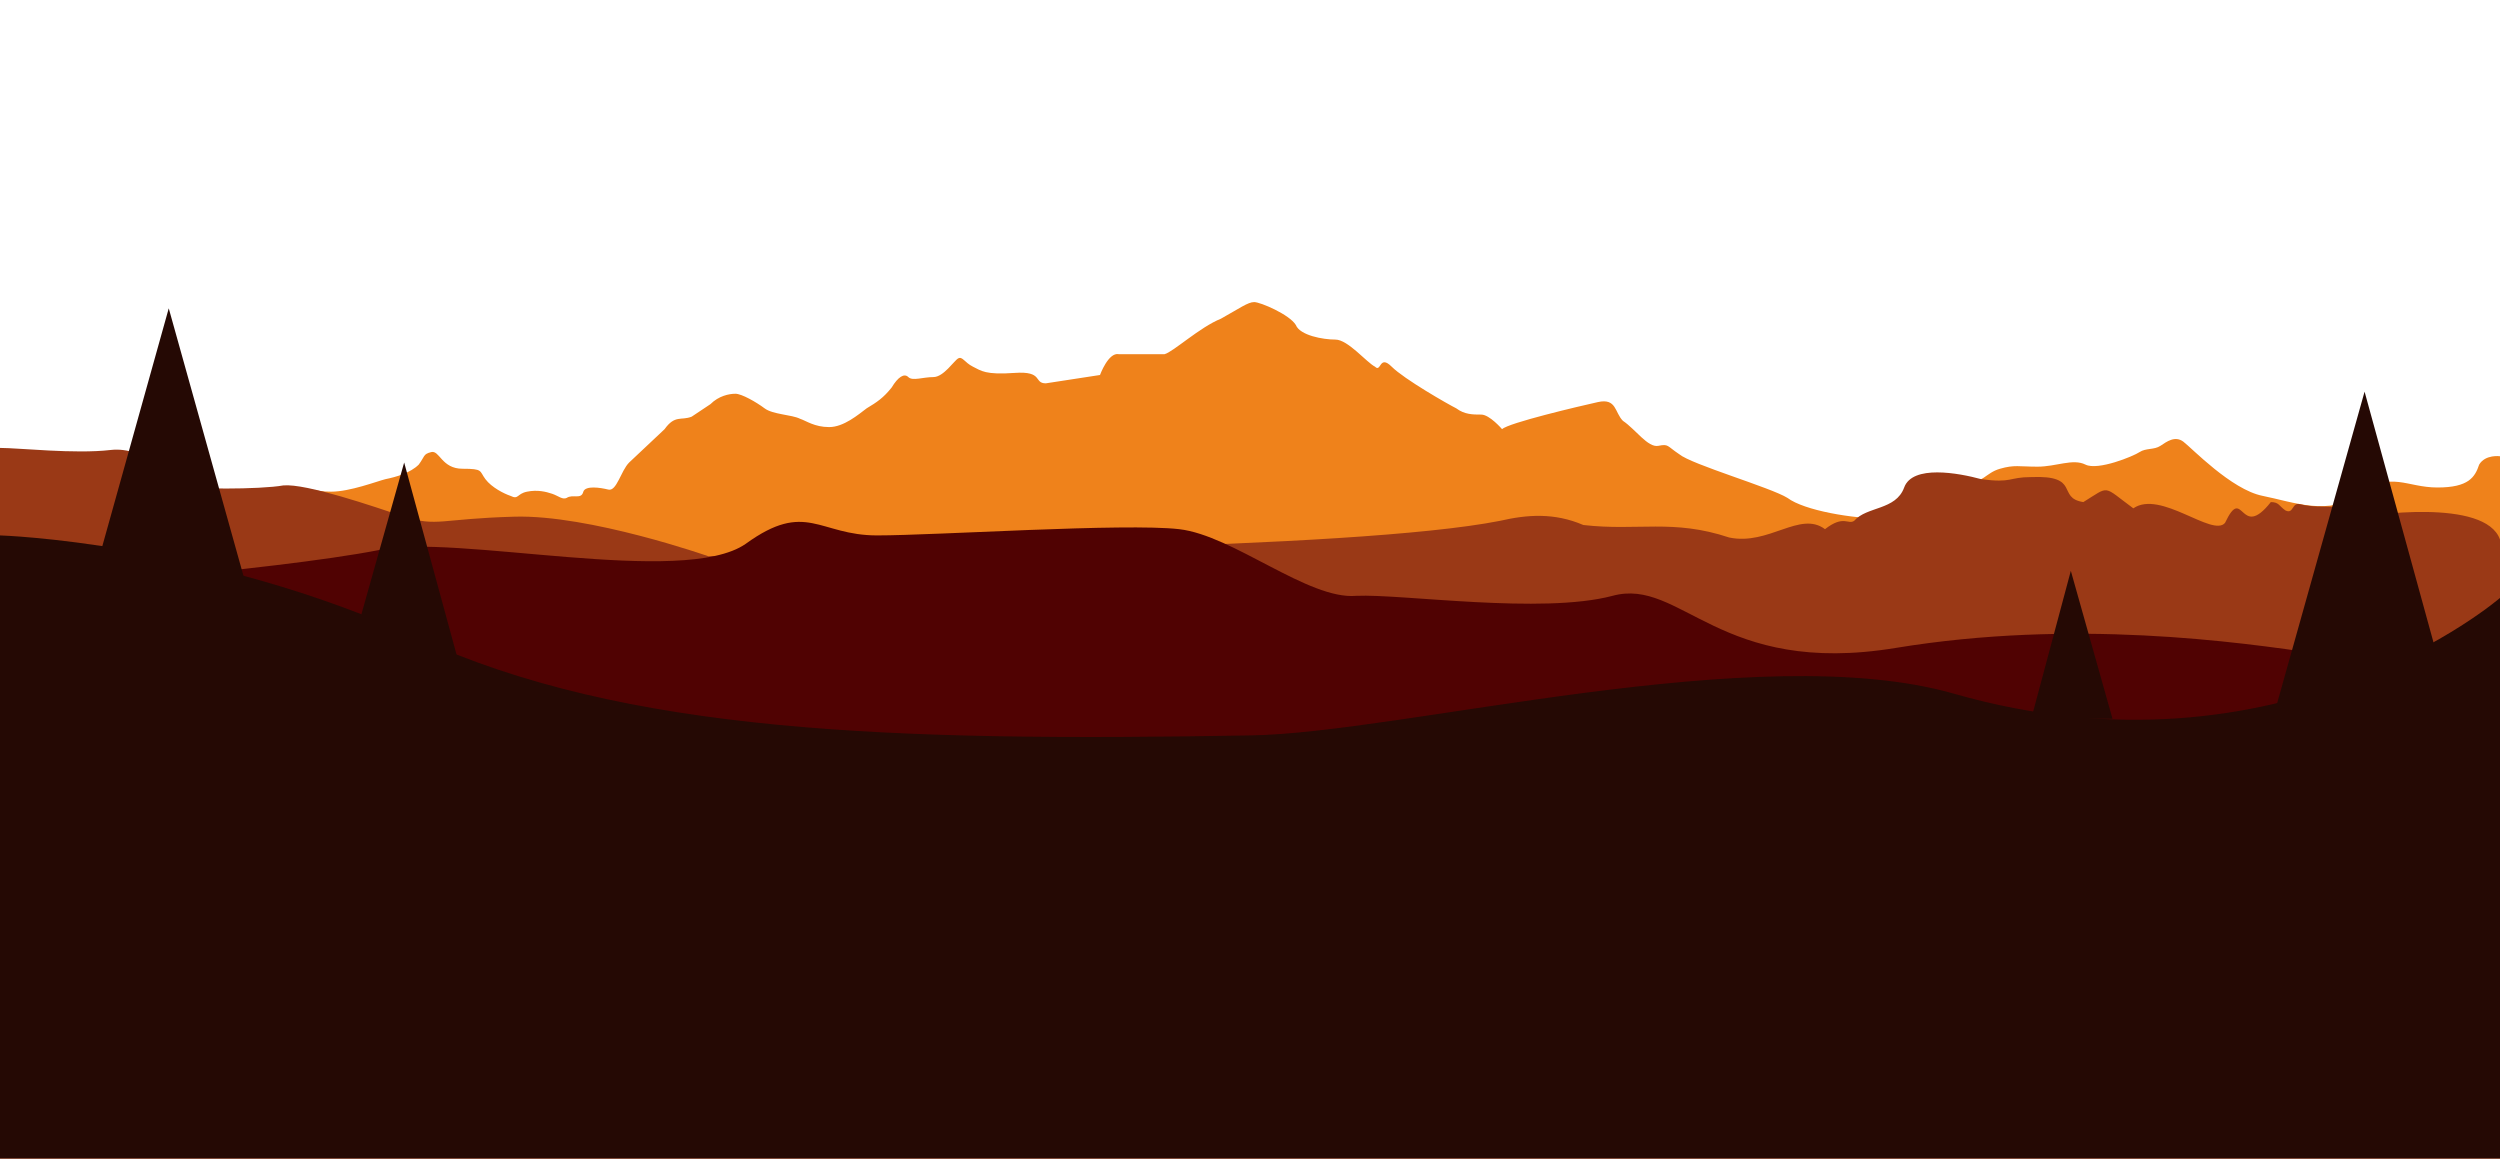
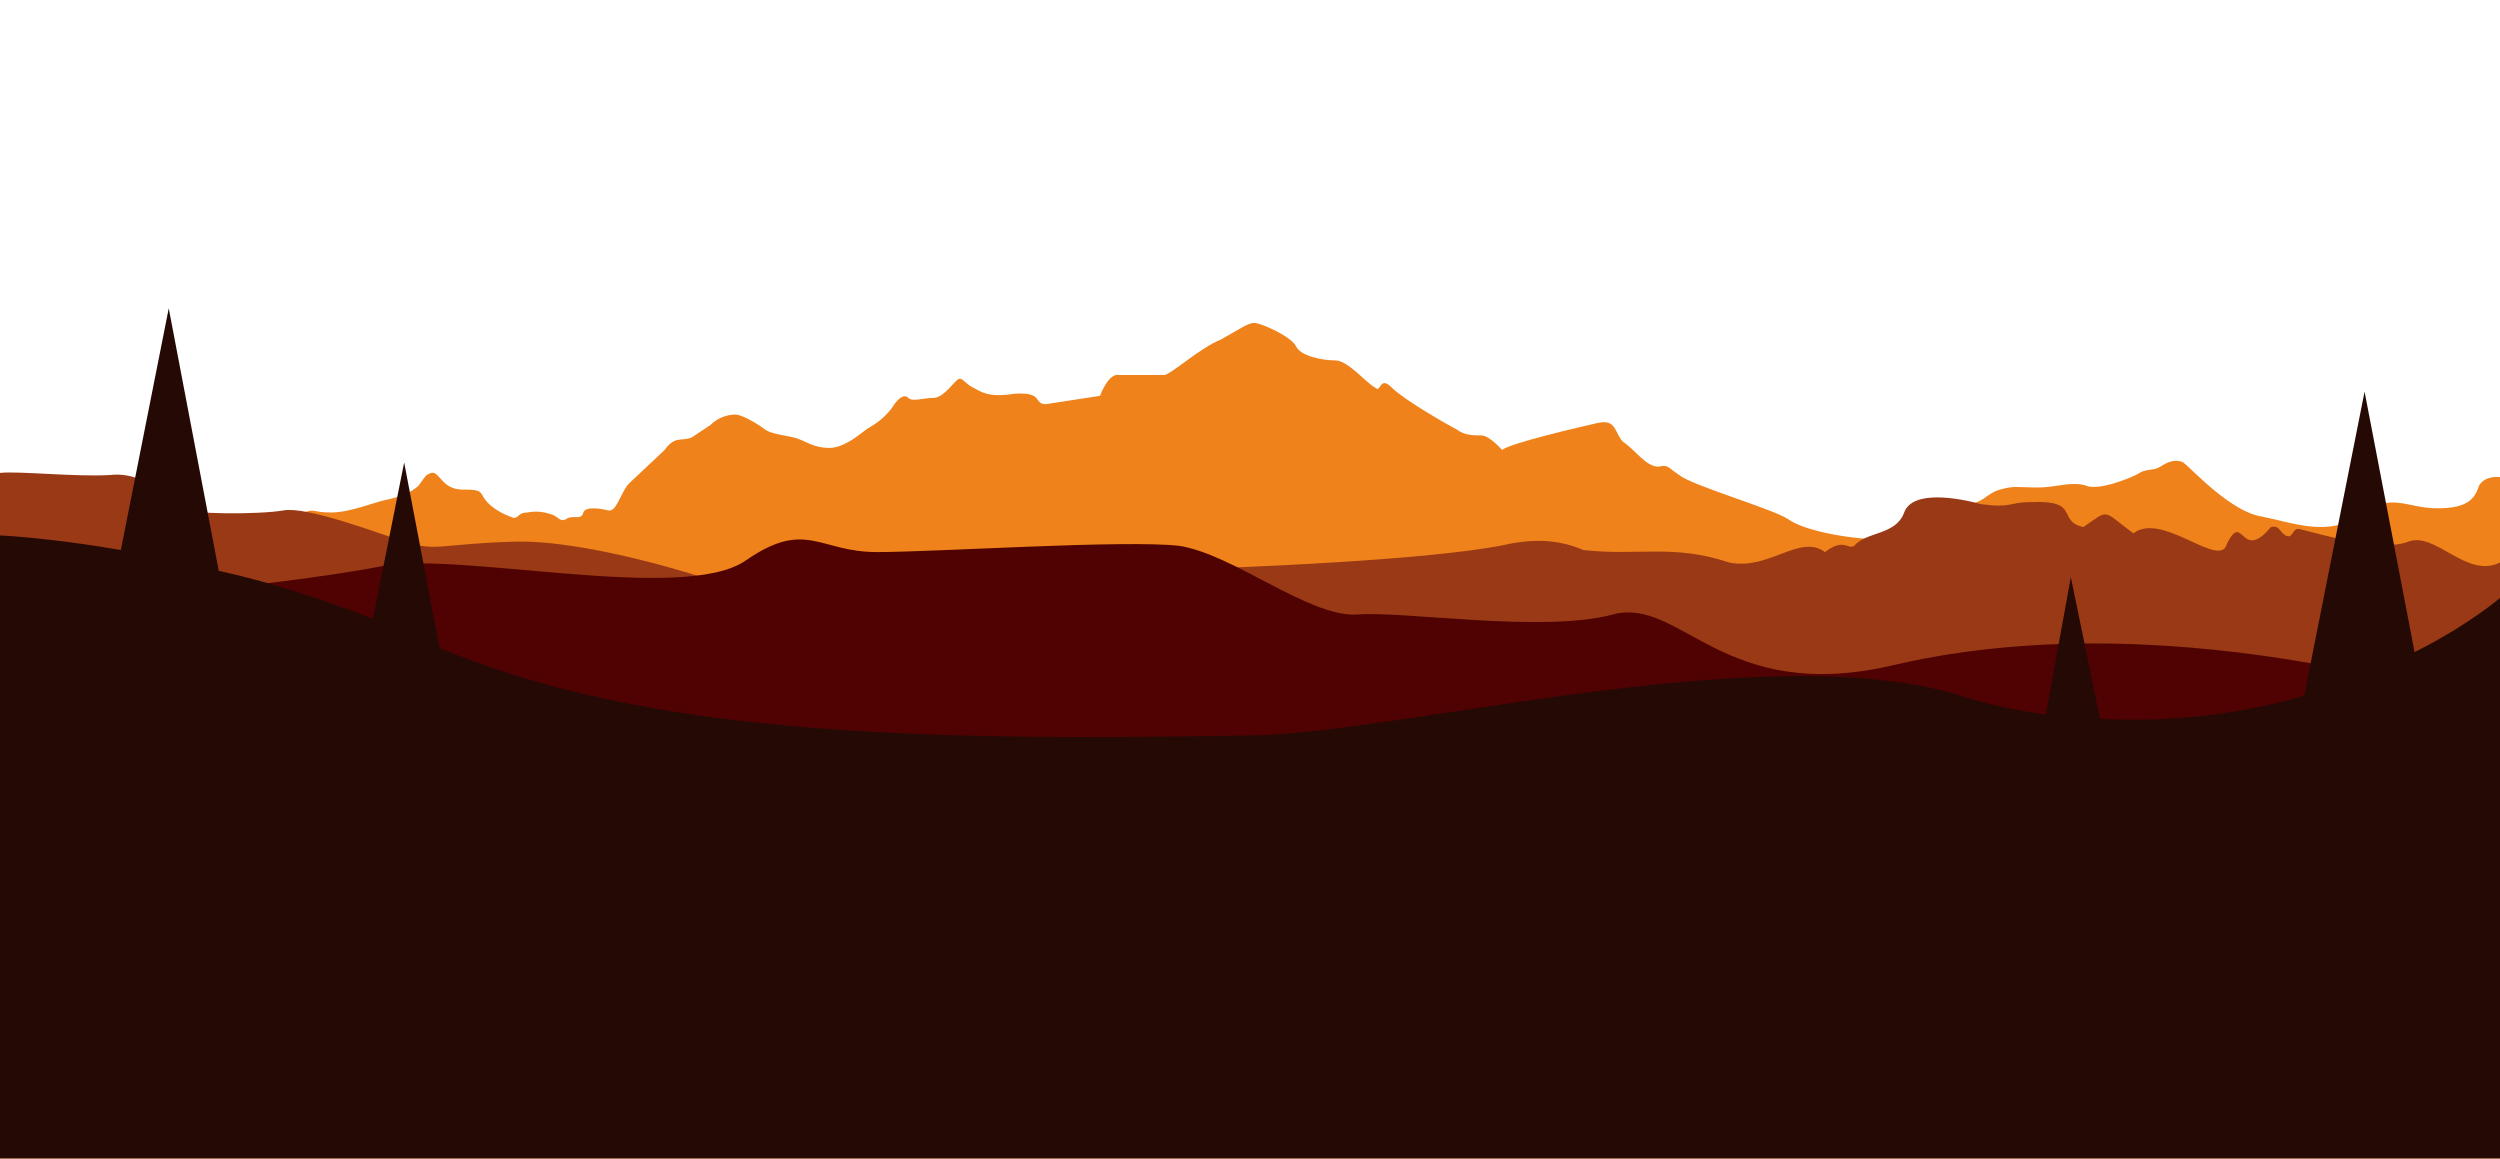
<svg xmlns="http://www.w3.org/2000/svg" width="1200" height="556" viewBox="0 0 1200 556" preserveAspectRatio="none">
-   <path fill="#ef821b" d="M1200 219s-7-1-10 4c-2 6-5 11-20 11s-22-8-37 3-32 4-47 1-34-23-38-26-8 0-11 2-7 1-10 3-20 9-26 6-14 1-23 1-11-1-18 1-8 7-17 7-19 3-27 8 5 9-11 9-39-4-47-10c-8-5-46-16-52-21-6-4-5-5-10-4s-11-8-17-12c-4-4-3-11-12-9s-43 10-46 13c0 0-6-7-10-7s-8 0-12-3c-4-2-25-14-31-20s-5 3-8 0c-4-2-13-13-19-13s-17-2-19-7c-3-5-17-11-20-11s-7 3-16 8c-10 4-23 16-27 17h-22c-5-1-9 10-9 10l-26 4c-6 0-1-6-15-5s-16-1-20-3-5-5-7-4-7 9-12 9-10 2-12 0-5 0-8 5c-4 5-7 7-12 10-4 3-11 9-18 9s-11-3-14-4c-4-2-13-2-17-5s-11-7-14-7-8 1-12 5l-9 6c-5 2-8-1-13 6l-17 16c-4 4-6 14-10 13s-11-2-12 1c-1 4-5 1-8 3-2 1-4-1-7-2s-7-2-12-1-4 4-8 2c-3-1-9-4-12-8s-1-5-11-5-11-9-15-8-3 2-6 6c-4 4-11 6-16 7-4 1-17 6-26 6s-8-2-13 0-8 1-15 5c-8 4-6 8-12 8s-11-6-18-8-9-9-16-10c-8-1-3 2-19 4s-14-2-27 0-20 1-25-3L0 220v336h1200V219Z" />
-   <path fill="#9a3916" d="M1200 259c-7-20-63-12-71-10-5-9-13-4-25-7-4-1-3 5-7 3-3-2-3-4-7-4-15 19-13-9-22 10-6 7-31-16-44-7-15-11-11-11-24-3-13-2-1-13-25-12-11 0-9 3-24 1-11-3-33-7-37 4s-18 9-24 16c-3 2-5-3-14 4-12-9-27 8-46 4-27-9-44-3-70-6-14-6-27-5-40-2-71 14-298 15-380 17 0 0-57-20-93-19s-37 5-53 0c-15-5-47-16-58-15-11 2-46 2-49 0-4-3-17-19-34-17s-44-1-53-1v341h1200V259Z" />
-   <path fill="#500202" d="M0 556V284s131-10 182-20c36-8 146 18 176-3 29-21 35-4 63-4s119-6 145-3 62 34 85 32c22-1 89 9 123 0 33-9 51 39 136 25s164-3 204 3 86 19 86 19v223H0Z" />
-   <path fill="#250904" d="M1200 287s-105 91-262 46c-94-27-265 19-338 20-172 3-300-1-400-47C99 260 0 257 0 257v299h1200V287Z" />
-   <path fill="#250904" d="M81 148 12 395h138L81 148z" />
-   <path fill="#250904" d="m194 222-31 110h61l-30-110z" />
-   <path fill="#250904" d="m994 274-19 71h39l-20-71z" />
-   <path fill="#250904" d="m1135 188-48 171h95l-47-171z" />
+   <path fill="#ef821b" d="M1200 229s-7-1-10 4c-2 6-5 11-20 11s-22-8-37 3-32 4-47 1c-15-2-34-23-38-26-4-2-8 0-11 2s-7 1-10 3-20 9-26 6c-7-2-14 1-23 1s-11-1-18 1-8 7-17 7-19 3-27 8 5 9-11 9-39-4-47-10c-8-5-46-16-52-21-6-4-5-5-10-4-6 0-11-8-17-12-4-4-3-11-12-9s-43 10-46 13c0 0-6-7-10-7s-8 0-12-3c-4-2-25-14-31-20s-5 3-8 0c-4-2-13-13-19-13s-17-2-19-7c-3-5-17-11-20-11s-7 3-16 8c-10 4-23 16-27 17h-22c-5-1-9 10-9 10l-26 4c-6 0-1-6-15-5-13 2-16-1-20-3s-5-5-7-4-7 9-12 9-10 2-12 0-5 0-8 5c-4 5-7 7-12 10-4 3-11 9-18 9s-11-3-14-4c-4-2-13-2-17-5s-11-7-14-7-8 1-12 5l-9 6c-5 2-8-1-13 6l-17 16c-4 4-6 14-10 13s-11-2-12 1c-1 4-5 1-8 3s-4-1-7-2-7-2-12-1c-5 0-4 4-8 2-3-1-9-4-12-8s-1-5-11-5-11-9-15-8c-3 1-3 2-6 6-4 4-11 6-16 7s-17 6-26 6-8-2-13 0S0 257 0 257v299h1200V229Z" />
+   <path fill="#9a3916" d="M1200 270c-16 8-31-15-44-10s-40-3-52-6c-4-1-3 5-7 3-3-2-3-5-7-4-15 18-13-10-22 10-6 7-31-17-44-7-15-11-11-12-24-3-13-3-1-13-25-12-11 0-9 3-24 1-11-3-33-7-37 4s-18 9-24 16c-3 2-5-4-14 3-12-9-27 9-46 5-27-9-44-3-70-6-14-6-27-5-40-2-71 13-298 15-380 16 0 0-57-19-93-18s-37 5-53 0c-15-5-47-17-58-15s-46 2-49-1c-4-3-17-18-34-16-17 1-44-2-53-1v329h1200V270Z" />
+   <path fill="#500202" d="M0 554V293s131-11 182-21c36-8 146 18 176-3 29-20 35-4 63-4s119-6 145-3c26 4 62 34 85 33 22-2 89 9 123 0 33-9 53 44 136 24 139-32 290 22 290 22v213H0Z" />
+   <path fill="#250904" d="m1159 313-24-125-29 146c-28 8-61 13-98 11l-14-68-12 66c-14-2-29-5-44-10-94-27-265 19-338 20-166 3-291-1-389-42l-17-89-15 75c-26-10-51-18-74-23L81 148 58 264c-35-6-58-7-58-7v299h1200V287s-15 13-41 26Z" />
</svg>
